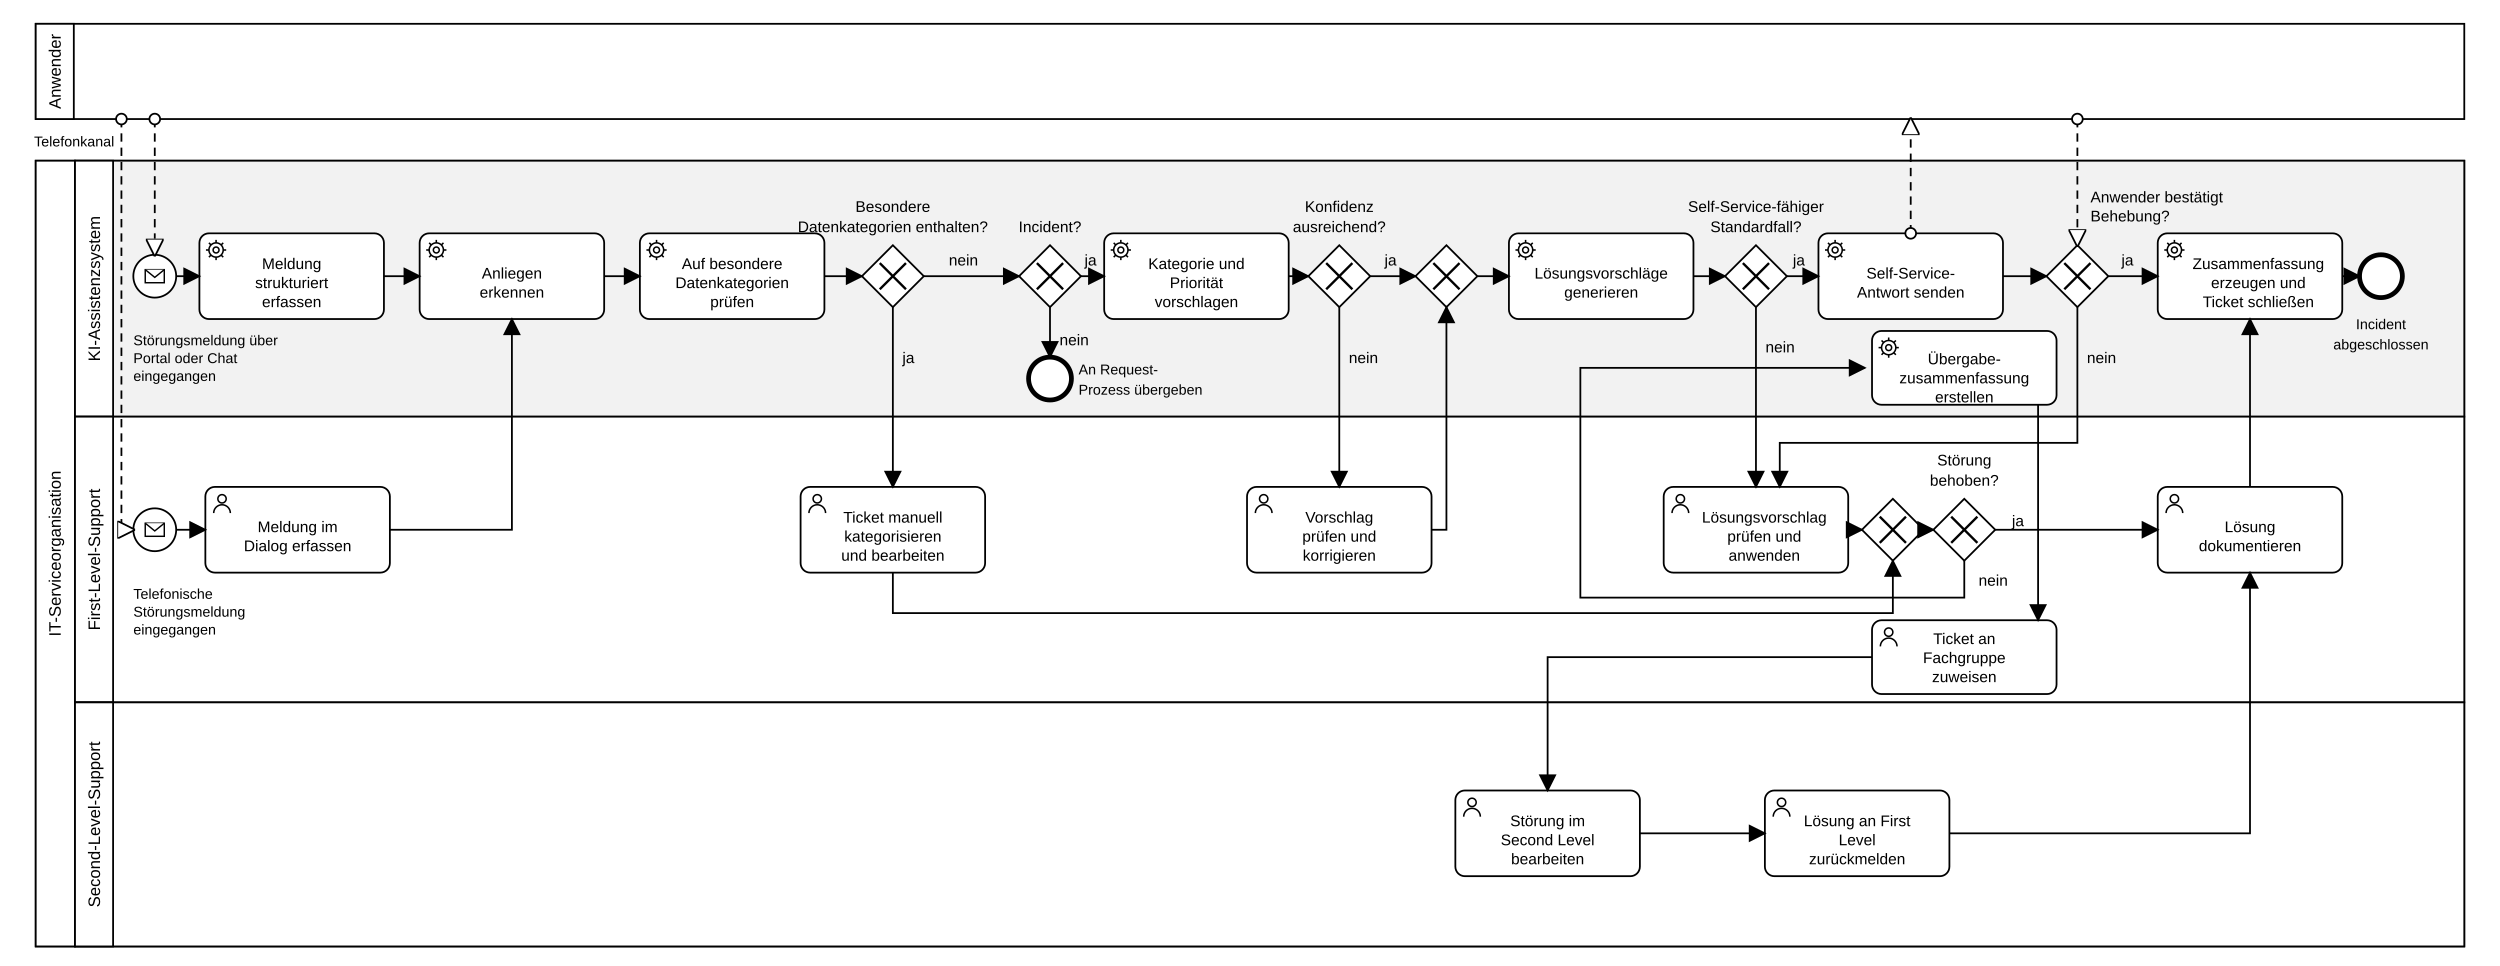
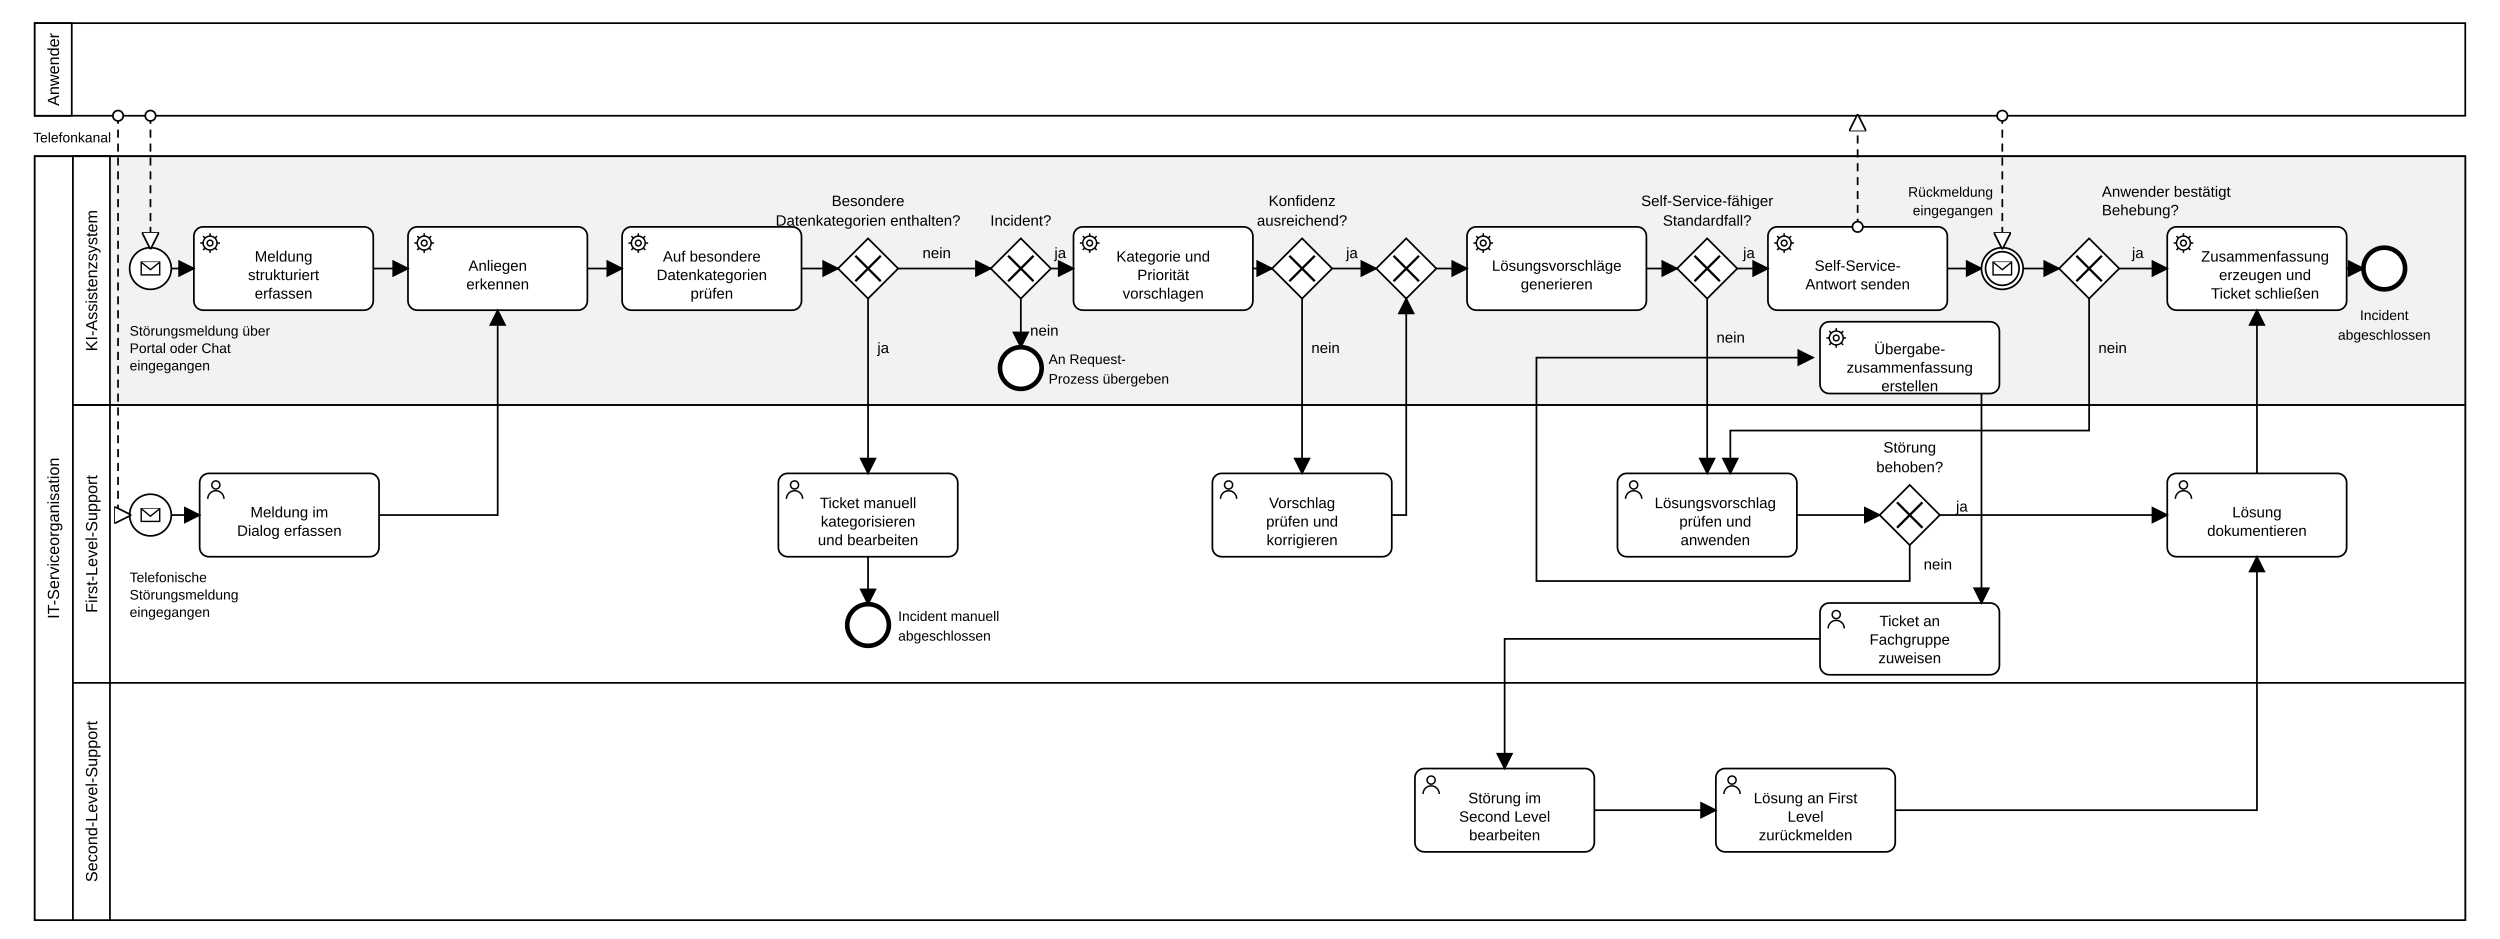
- <svg xmlns="http://www.w3.org/2000/svg" width="2100" height="811" viewBox="0 0 2100 811" font-family="Arial, Helvetica, sans-serif" font-size="14">
-   <rect width="2100" height="860" fill="white" />
+ <svg xmlns="http://www.w3.org/2000/svg" width="2160" height="811" viewBox="0 0 2160 811" font-family="Arial, Helvetica, sans-serif" font-size="14">
+   <rect width="2160" height="860" fill="white" />
  <defs>
    <marker id="arr" markerWidth="10" markerHeight="10" refX="9" refY="5" orient="auto">
      <path d="M0,0 L10,5 L0,10 z" fill="#000" />
    </marker>
    <marker id="arro" markerWidth="10" markerHeight="10" refX="9" refY="5" orient="auto">
      <path d="M0,0 L10,5 L0,10 z" fill="white" stroke="#000" />
    </marker>
    <marker id="dot" markerWidth="8" markerHeight="8" refX="4" refY="4" orient="auto">
      <circle cx="4" cy="4" r="3" fill="white" stroke="#000" />
    </marker>
  </defs>
-   <rect x="30" y="20" width="2040" height="80" rx="0" fill="white" stroke="#000" stroke-width="1.5" />
+   <rect x="30" y="20" width="2100" height="80" rx="0" fill="white" stroke="#000" stroke-width="1.5" />
  <rect x="30" y="20" width="32" height="80" rx="0" fill="white" stroke="#000" stroke-width="1.5" />
  <text x="46" y="65.0" text-anchor="middle" font-size="14" style="" transform="rotate(-90 46 60.0)">Anwender</text>
-   <rect x="30" y="135" width="2040" height="660" rx="0" fill="white" stroke="#000" stroke-width="1.5" />
+   <rect x="30" y="135" width="2100" height="660" rx="0" fill="white" stroke="#000" stroke-width="1.5" />
  <rect x="30" y="135" width="33" height="660" rx="0" fill="white" stroke="#000" stroke-width="1.5" />
  <text x="46" y="470.0" text-anchor="middle" font-size="14" style="" transform="rotate(-90 46 465.0)">IT-Serviceorganisation</text>
-   <rect x="63" y="135" width="2007" height="215" fill="#f2f2f2" stroke="#000" stroke-width="1.5" />
+   <rect x="63" y="135" width="2067" height="215" fill="#f2f2f2" stroke="#000" stroke-width="1.5" />
  <rect x="63" y="135" width="32" height="215" rx="0" fill="white" stroke="#000" stroke-width="1.5" />
  <text x="79" y="247.5" text-anchor="middle" font-size="14" style="" transform="rotate(-90 79 242.5)">KI-Assistenzsystem</text>
-   <rect x="63" y="350" width="2007" height="240" fill="white" stroke="#000" stroke-width="1.5" />
+   <rect x="63" y="350" width="2067" height="240" fill="white" stroke="#000" stroke-width="1.5" />
  <rect x="63" y="350" width="32" height="240" rx="0" fill="white" stroke="#000" stroke-width="1.5" />
  <text x="79" y="475.0" text-anchor="middle" font-size="14" style="" transform="rotate(-90 79 470.0)">First-Level-Support</text>
-   <rect x="63" y="590" width="2007" height="205" fill="white" stroke="#000" stroke-width="1.5" />
+   <rect x="63" y="590" width="2067" height="205" fill="white" stroke="#000" stroke-width="1.5" />
  <rect x="63" y="590" width="32" height="205" rx="0" fill="white" stroke="#000" stroke-width="1.5" />
  <text x="79" y="697.5" text-anchor="middle" font-size="14" style="" transform="rotate(-90 79 692.5)">Second-Level-Support</text>
  <rect x="167.5" y="196.0" width="155" height="72" rx="8" fill="white" stroke="#000" stroke-width="1.5" />
  <g transform="translate(181.5,210.0)" stroke="#000" stroke-width="1.3" fill="white">
    <circle r="6" />
    <circle r="2.5" />
    <line x1="6.0" y1="0.0" x2="8.5" y2="0.0" />
    <line x1="4.243" y1="4.243" x2="6.01" y2="6.01" />
    <line x1="7.960769380065197e-06" y1="6" x2="1.127775662175903e-05" y2="8.5" />
    <line x1="-4.243" y1="4.243" x2="-6.01" y2="6.01" />
    <line x1="-6" y1="1.592153876011638e-05" x2="-8.5" y2="2.2555513243498205e-05" />
    <line x1="-4.243" y1="-4.243" x2="-6.01" y2="-6.01" />
    <line x1="-2.388230814280407e-05" y1="-6" x2="-3.383326986897244e-05" y2="-8.5" />
    <line x1="4.243" y1="-4.243" x2="6.01" y2="-6.01" />
  </g>
  <text x="245" y="226.0" text-anchor="middle" font-size="13" style="">Meldung</text>
  <text x="245" y="242.0" text-anchor="middle" font-size="13" style="">strukturiert</text>
  <text x="245" y="258.0" text-anchor="middle" font-size="13" style="">erfassen</text>
  <rect x="352.5" y="196.0" width="155" height="72" rx="8" fill="white" stroke="#000" stroke-width="1.5" />
  <g transform="translate(366.5,210.0)" stroke="#000" stroke-width="1.3" fill="white">
    <circle r="6" />
    <circle r="2.5" />
    <line x1="6.0" y1="0.0" x2="8.5" y2="0.0" />
    <line x1="4.243" y1="4.243" x2="6.01" y2="6.01" />
    <line x1="7.960769380065197e-06" y1="6" x2="1.127775662175903e-05" y2="8.5" />
    <line x1="-4.243" y1="4.243" x2="-6.01" y2="6.01" />
    <line x1="-6" y1="1.592153876011638e-05" x2="-8.5" y2="2.2555513243498205e-05" />
    <line x1="-4.243" y1="-4.243" x2="-6.01" y2="-6.01" />
    <line x1="-2.388230814280407e-05" y1="-6" x2="-3.383326986897244e-05" y2="-8.5" />
    <line x1="4.243" y1="-4.243" x2="6.01" y2="-6.01" />
  </g>
  <text x="430" y="234.0" text-anchor="middle" font-size="13" style="">Anliegen</text>
  <text x="430" y="250.0" text-anchor="middle" font-size="13" style="">erkennen</text>
  <rect x="537.5" y="196.0" width="155" height="72" rx="8" fill="white" stroke="#000" stroke-width="1.5" />
  <g transform="translate(551.5,210.0)" stroke="#000" stroke-width="1.3" fill="white">
    <circle r="6" />
    <circle r="2.5" />
    <line x1="6.0" y1="0.0" x2="8.5" y2="0.0" />
    <line x1="4.243" y1="4.243" x2="6.01" y2="6.01" />
    <line x1="7.960769380065197e-06" y1="6" x2="1.127775662175903e-05" y2="8.5" />
    <line x1="-4.243" y1="4.243" x2="-6.01" y2="6.01" />
    <line x1="-6" y1="1.592153876011638e-05" x2="-8.5" y2="2.2555513243498205e-05" />
    <line x1="-4.243" y1="-4.243" x2="-6.01" y2="-6.01" />
    <line x1="-2.388230814280407e-05" y1="-6" x2="-3.383326986897244e-05" y2="-8.5" />
    <line x1="4.243" y1="-4.243" x2="6.01" y2="-6.01" />
  </g>
  <text x="615" y="226.0" text-anchor="middle" font-size="13" style="">Auf besondere</text>
  <text x="615" y="242.0" text-anchor="middle" font-size="13" style="">Datenkategorien</text>
  <text x="615" y="258.0" text-anchor="middle" font-size="13" style="">prüfen</text>
  <rect x="927.5" y="196.0" width="155" height="72" rx="8" fill="white" stroke="#000" stroke-width="1.5" />
  <g transform="translate(941.5,210.0)" stroke="#000" stroke-width="1.3" fill="white">
    <circle r="6" />
    <circle r="2.5" />
    <line x1="6.0" y1="0.0" x2="8.5" y2="0.0" />
    <line x1="4.243" y1="4.243" x2="6.01" y2="6.01" />
    <line x1="7.960769380065197e-06" y1="6" x2="1.127775662175903e-05" y2="8.5" />
    <line x1="-4.243" y1="4.243" x2="-6.01" y2="6.01" />
    <line x1="-6" y1="1.592153876011638e-05" x2="-8.5" y2="2.2555513243498205e-05" />
    <line x1="-4.243" y1="-4.243" x2="-6.01" y2="-6.01" />
    <line x1="-2.388230814280407e-05" y1="-6" x2="-3.383326986897244e-05" y2="-8.5" />
    <line x1="4.243" y1="-4.243" x2="6.01" y2="-6.01" />
  </g>
  <text x="1005" y="226.0" text-anchor="middle" font-size="13" style="">Kategorie und</text>
  <text x="1005" y="242.0" text-anchor="middle" font-size="13" style="">Priorität</text>
  <text x="1005" y="258.0" text-anchor="middle" font-size="13" style="">vorschlagen</text>
  <rect x="1267.5" y="196.0" width="155" height="72" rx="8" fill="white" stroke="#000" stroke-width="1.5" />
  <g transform="translate(1281.5,210.0)" stroke="#000" stroke-width="1.3" fill="white">
    <circle r="6" />
    <circle r="2.5" />
    <line x1="6.0" y1="0.0" x2="8.5" y2="0.0" />
    <line x1="4.243" y1="4.243" x2="6.01" y2="6.01" />
    <line x1="7.960769380065197e-06" y1="6" x2="1.127775662175903e-05" y2="8.5" />
    <line x1="-4.243" y1="4.243" x2="-6.01" y2="6.01" />
    <line x1="-6" y1="1.592153876011638e-05" x2="-8.5" y2="2.2555513243498205e-05" />
    <line x1="-4.243" y1="-4.243" x2="-6.01" y2="-6.01" />
    <line x1="-2.388230814280407e-05" y1="-6" x2="-3.383326986897244e-05" y2="-8.5" />
    <line x1="4.243" y1="-4.243" x2="6.01" y2="-6.01" />
  </g>
  <text x="1345" y="234.0" text-anchor="middle" font-size="13" style="">Lösungsvorschläge</text>
  <text x="1345" y="250.0" text-anchor="middle" font-size="13" style="">generieren</text>
  <rect x="1527.5" y="196.0" width="155" height="72" rx="8" fill="white" stroke="#000" stroke-width="1.5" />
  <g transform="translate(1541.5,210.0)" stroke="#000" stroke-width="1.3" fill="white">
    <circle r="6" />
    <circle r="2.5" />
    <line x1="6.0" y1="0.0" x2="8.5" y2="0.0" />
    <line x1="4.243" y1="4.243" x2="6.01" y2="6.01" />
    <line x1="7.960769380065197e-06" y1="6" x2="1.127775662175903e-05" y2="8.5" />
    <line x1="-4.243" y1="4.243" x2="-6.01" y2="6.01" />
    <line x1="-6" y1="1.592153876011638e-05" x2="-8.5" y2="2.2555513243498205e-05" />
    <line x1="-4.243" y1="-4.243" x2="-6.01" y2="-6.01" />
    <line x1="-2.388230814280407e-05" y1="-6" x2="-3.383326986897244e-05" y2="-8.5" />
    <line x1="4.243" y1="-4.243" x2="6.01" y2="-6.01" />
  </g>
  <text x="1605" y="234.0" text-anchor="middle" font-size="13" style="">Self-Service-</text>
  <text x="1605" y="250.0" text-anchor="middle" font-size="13" style="">Antwort senden</text>
-   <rect x="1812.5" y="196.0" width="155" height="72" rx="8" fill="white" stroke="#000" stroke-width="1.5" />
-   <g transform="translate(1826.5,210.0)" stroke="#000" stroke-width="1.3" fill="white">
-     <circle r="6" />
-     <circle r="2.5" />
-     <line x1="6.0" y1="0.0" x2="8.5" y2="0.0" />
-     <line x1="4.243" y1="4.243" x2="6.01" y2="6.01" />
-     <line x1="7.960769380065197e-06" y1="6" x2="1.127775662175903e-05" y2="8.5" />
-     <line x1="-4.243" y1="4.243" x2="-6.01" y2="6.01" />
-     <line x1="-6" y1="1.592153876011638e-05" x2="-8.5" y2="2.2555513243498205e-05" />
-     <line x1="-4.243" y1="-4.243" x2="-6.01" y2="-6.01" />
-     <line x1="-2.388230814280407e-05" y1="-6" x2="-3.383326986897244e-05" y2="-8.5" />
-     <line x1="4.243" y1="-4.243" x2="6.01" y2="-6.01" />
-   </g>
-   <text x="1897" y="226.0" text-anchor="middle" font-size="13" style="">Zusammenfassung</text>
-   <text x="1897" y="242.0" text-anchor="middle" font-size="13" style="">erzeugen und</text>
-   <text x="1897" y="258.0" text-anchor="middle" font-size="13" style="">Ticket schließen</text>
+   <rect x="1872.5" y="196.0" width="155" height="72" rx="8" fill="white" stroke="#000" stroke-width="1.5" />
+   <g transform="translate(1886.5,210.0)" stroke="#000" stroke-width="1.3" fill="white">
+     <circle r="6" />
+     <circle r="2.5" />
+     <line x1="6.0" y1="0.0" x2="8.5" y2="0.0" />
+     <line x1="4.243" y1="4.243" x2="6.01" y2="6.01" />
+     <line x1="7.960769380065197e-06" y1="6" x2="1.127775662175903e-05" y2="8.5" />
+     <line x1="-4.243" y1="4.243" x2="-6.01" y2="6.01" />
+     <line x1="-6" y1="1.592153876011638e-05" x2="-8.5" y2="2.2555513243498205e-05" />
+     <line x1="-4.243" y1="-4.243" x2="-6.01" y2="-6.01" />
+     <line x1="-2.388230814280407e-05" y1="-6" x2="-3.383326986897244e-05" y2="-8.5" />
+     <line x1="4.243" y1="-4.243" x2="6.01" y2="-6.01" />
+   </g>
+   <text x="1957" y="226.0" text-anchor="middle" font-size="13" style="">Zusammenfassung</text>
+   <text x="1957" y="242.0" text-anchor="middle" font-size="13" style="">erzeugen und</text>
+   <text x="1957" y="258.0" text-anchor="middle" font-size="13" style="">Ticket schließen</text>
  <rect x="172.5" y="409.0" width="155" height="72" rx="8" fill="white" stroke="#000" stroke-width="1.5" />
  <g transform="translate(186.5,423.0)" stroke="#000" stroke-width="1.3" fill="white">
    <circle cy="-4" r="3.5" />
    <path d="M-7,8 a7,7 0 0 1 14,0" />
  </g>
  <text x="250" y="447.0" text-anchor="middle" font-size="13" style="">Meldung im</text>
  <text x="250" y="463.0" text-anchor="middle" font-size="13" style="">Dialog erfassen</text>
  <rect x="672.5" y="409.0" width="155" height="72" rx="8" fill="white" stroke="#000" stroke-width="1.5" />
  <g transform="translate(686.5,423.0)" stroke="#000" stroke-width="1.3" fill="white">
    <circle cy="-4" r="3.5" />
    <path d="M-7,8 a7,7 0 0 1 14,0" />
  </g>
  <text x="750" y="439.0" text-anchor="middle" font-size="13" style="">Ticket manuell</text>
  <text x="750" y="455.0" text-anchor="middle" font-size="13" style="">kategorisieren</text>
  <text x="750" y="471.0" text-anchor="middle" font-size="13" style="">und bearbeiten</text>
  <rect x="1047.5" y="409.0" width="155" height="72" rx="8" fill="white" stroke="#000" stroke-width="1.5" />
  <g transform="translate(1061.5,423.0)" stroke="#000" stroke-width="1.3" fill="white">
    <circle cy="-4" r="3.5" />
    <path d="M-7,8 a7,7 0 0 1 14,0" />
  </g>
  <text x="1125" y="439.0" text-anchor="middle" font-size="13" style="">Vorschlag</text>
  <text x="1125" y="455.0" text-anchor="middle" font-size="13" style="">prüfen und</text>
  <text x="1125" y="471.0" text-anchor="middle" font-size="13" style="">korrigieren</text>
  <rect x="1397.5" y="409.0" width="155" height="72" rx="8" fill="white" stroke="#000" stroke-width="1.5" />
  <g transform="translate(1411.5,423.0)" stroke="#000" stroke-width="1.3" fill="white">
    <circle cy="-4" r="3.5" />
    <path d="M-7,8 a7,7 0 0 1 14,0" />
  </g>
  <text x="1482" y="439.0" text-anchor="middle" font-size="13" style="">Lösungsvorschlag</text>
  <text x="1482" y="455.0" text-anchor="middle" font-size="13" style="">prüfen und</text>
  <text x="1482" y="471.0" text-anchor="middle" font-size="13" style="">anwenden</text>
-   <rect x="1812.5" y="409.0" width="155" height="72" rx="8" fill="white" stroke="#000" stroke-width="1.5" />
-   <g transform="translate(1826.5,423.0)" stroke="#000" stroke-width="1.3" fill="white">
-     <circle cy="-4" r="3.5" />
-     <path d="M-7,8 a7,7 0 0 1 14,0" />
-   </g>
-   <text x="1890" y="447.0" text-anchor="middle" font-size="13" style="">Lösung</text>
-   <text x="1890" y="463.0" text-anchor="middle" font-size="13" style="">dokumentieren</text>
+   <rect x="1872.5" y="409.0" width="155" height="72" rx="8" fill="white" stroke="#000" stroke-width="1.5" />
+   <g transform="translate(1886.5,423.0)" stroke="#000" stroke-width="1.3" fill="white">
+     <circle cy="-4" r="3.5" />
+     <path d="M-7,8 a7,7 0 0 1 14,0" />
+   </g>
+   <text x="1950" y="447.0" text-anchor="middle" font-size="13" style="">Lösung</text>
+   <text x="1950" y="463.0" text-anchor="middle" font-size="13" style="">dokumentieren</text>
  <rect x="1572.5" y="521.0" width="155" height="62" rx="8" fill="white" stroke="#000" stroke-width="1.5" />
  <g transform="translate(1586.5,535.0)" stroke="#000" stroke-width="1.3" fill="white">
    <circle cy="-4" r="3.5" />
    <path d="M-7,8 a7,7 0 0 1 14,0" />
  </g>
  <text x="1650" y="541.0" text-anchor="middle" font-size="13" style="">Ticket an</text>
  <text x="1650" y="557.0" text-anchor="middle" font-size="13" style="">Fachgruppe</text>
  <text x="1650" y="573.0" text-anchor="middle" font-size="13" style="">zuweisen</text>
  <rect x="1222.5" y="664.0" width="155" height="72" rx="8" fill="white" stroke="#000" stroke-width="1.5" />
  <g transform="translate(1236.5,678.0)" stroke="#000" stroke-width="1.3" fill="white">
    <circle cy="-4" r="3.5" />
    <path d="M-7,8 a7,7 0 0 1 14,0" />
  </g>
  <text x="1300" y="694.0" text-anchor="middle" font-size="13" style="">Störung im</text>
  <text x="1300" y="710.0" text-anchor="middle" font-size="13" style="">Second Level</text>
  <text x="1300" y="726.0" text-anchor="middle" font-size="13" style="">bearbeiten</text>
  <rect x="1482.5" y="664.0" width="155" height="72" rx="8" fill="white" stroke="#000" stroke-width="1.5" />
  <g transform="translate(1496.5,678.0)" stroke="#000" stroke-width="1.3" fill="white">
    <circle cy="-4" r="3.5" />
    <path d="M-7,8 a7,7 0 0 1 14,0" />
  </g>
  <text x="1560" y="694.0" text-anchor="middle" font-size="13" style="">Lösung an First</text>
  <text x="1560" y="710.0" text-anchor="middle" font-size="13" style="">Level</text>
  <text x="1560" y="726.0" text-anchor="middle" font-size="13" style="">zurückmelden</text>
  <polygon points="750,206.0 776.0,232 750,258.0 724.0,232" fill="white" stroke="#000" stroke-width="1.5" />
  <path d="M739,221 L761,243 M761,221 L739,243" stroke="#000" stroke-width="2" />
  <text x="750" y="178.0" text-anchor="middle" font-size="13" style="">Besondere</text>
  <text x="750" y="195.0" text-anchor="middle" font-size="13" style="">Datenkategorien enthalten?</text>
  <polygon points="882,206.0 908.0,232 882,258.0 856.0,232" fill="white" stroke="#000" stroke-width="1.5" />
  <path d="M871,221 L893,243 M893,221 L871,243" stroke="#000" stroke-width="2" />
  <text x="882" y="195.0" text-anchor="middle" font-size="13" style="">Incident?</text>
  <polygon points="1125,206.0 1151.0,232 1125,258.0 1099.0,232" fill="white" stroke="#000" stroke-width="1.5" />
  <path d="M1114,221 L1136,243 M1136,221 L1114,243" stroke="#000" stroke-width="2" />
  <text x="1125" y="178.0" text-anchor="middle" font-size="13" style="">Konfidenz</text>
  <text x="1125" y="195.0" text-anchor="middle" font-size="13" style="">ausreichend?</text>
  <polygon points="1215,206.0 1241.0,232 1215,258.0 1189.0,232" fill="white" stroke="#000" stroke-width="1.5" />
  <path d="M1204,221 L1226,243 M1226,221 L1204,243" stroke="#000" stroke-width="2" />
  <polygon points="1475,206.0 1501.0,232 1475,258.0 1449.0,232" fill="white" stroke="#000" stroke-width="1.5" />
  <path d="M1464,221 L1486,243 M1486,221 L1464,243" stroke="#000" stroke-width="2" />
  <text x="1475" y="178.0" text-anchor="middle" font-size="13" style="">Self-Service-fähiger</text>
  <text x="1475" y="195.0" text-anchor="middle" font-size="13" style="">Standardfall?</text>
-   <polygon points="1745,206.0 1771.0,232 1745,258.0 1719.0,232" fill="white" stroke="#000" stroke-width="1.5" />
-   <path d="M1734,221 L1756,243 M1756,221 L1734,243" stroke="#000" stroke-width="2" />
-   <text x="1756" y="170.0" text-anchor="start" font-size="13" style="">Anwender bestätigt</text>
-   <text x="1756" y="186.0" text-anchor="start" font-size="13" style="">Behebung?</text>
-   <polygon points="1590,419.0 1616.0,445 1590,471.0 1564.0,445" fill="white" stroke="#000" stroke-width="1.5" />
-   <path d="M1579,434 L1601,456 M1601,434 L1579,456" stroke="#000" stroke-width="2" />
+   <polygon points="1805,206.0 1831.0,232 1805,258.0 1779.0,232" fill="white" stroke="#000" stroke-width="1.5" />
+   <path d="M1794,221 L1816,243 M1816,221 L1794,243" stroke="#000" stroke-width="2" />
+   <text x="1816" y="170.0" text-anchor="start" font-size="13" style="">Anwender bestätigt</text>
+   <text x="1816" y="186.0" text-anchor="start" font-size="13" style="">Behebung?</text>
  <polygon points="1650,419.0 1676.0,445 1650,471.0 1624.0,445" fill="white" stroke="#000" stroke-width="1.5" />
  <path d="M1639,434 L1661,456 M1661,434 L1639,456" stroke="#000" stroke-width="2" />
  <text x="1650" y="391.0" text-anchor="middle" font-size="13" style="">Störung</text>
  <text x="1650" y="408.0" text-anchor="middle" font-size="13" style="">behoben?</text>
  <circle cx="130" cy="232" r="18" fill="white" stroke="#000" stroke-width="1.5" />
  <g transform="translate(130,232)" stroke="#000" stroke-width="1.2" fill="white">
    <rect x="-8" y="-5.5" width="16" height="11" />
    <path d="M-8,-5.5 L0,1 L8,-5.5" />
  </g>
  <text x="112" y="290.0" text-anchor="start" font-size="12" style="">Störungsmeldung über</text>
  <text x="112" y="305.0" text-anchor="start" font-size="12" style="">Portal oder Chat</text>
  <text x="112" y="320.0" text-anchor="start" font-size="12" style="">eingegangen</text>
  <circle cx="130" cy="445" r="18" fill="white" stroke="#000" stroke-width="1.5" />
  <g transform="translate(130,445)" stroke="#000" stroke-width="1.2" fill="white">
    <rect x="-8" y="-5.5" width="16" height="11" />
    <path d="M-8,-5.5 L0,1 L8,-5.5" />
  </g>
  <text x="112" y="503.0" text-anchor="start" font-size="12" style="">Telefonische</text>
  <text x="112" y="518.0" text-anchor="start" font-size="12" style="">Störungsmeldung</text>
  <text x="112" y="533.0" text-anchor="start" font-size="12" style="">eingegangen</text>
-   <circle cx="2000" cy="232" r="18" fill="white" stroke="#000" stroke-width="4" />
-   <text x="2000" y="276.5" text-anchor="middle" font-size="12" style="">Incident</text>
-   <text x="2000" y="293.5" text-anchor="middle" font-size="12" style="">abgeschlossen</text>
+   <circle cx="2060" cy="232" r="18" fill="white" stroke="#000" stroke-width="4" />
+   <text x="2060" y="276.5" text-anchor="middle" font-size="12" style="">Incident</text>
+   <text x="2060" y="293.5" text-anchor="middle" font-size="12" style="">abgeschlossen</text>
  <circle cx="882" cy="318" r="18" fill="white" stroke="#000" stroke-width="4" />
  <text x="906" y="314.5" text-anchor="start" font-size="12" style="">An Request-</text>
  <text x="906" y="331.5" text-anchor="start" font-size="12" style="">Prozess übergeben</text>
  <path d="M148,232 L167.5,232" fill="none" stroke="#000" stroke-width="1.5" marker-end="url(#arr)" />
  <path d="M322.5,232 L352.5,232" fill="none" stroke="#000" stroke-width="1.5" marker-end="url(#arr)" />
  <path d="M507.5,232 L537.5,232" fill="none" stroke="#000" stroke-width="1.5" marker-end="url(#arr)" />
  <path d="M692.5,232 L724.0,232" fill="none" stroke="#000" stroke-width="1.5" marker-end="url(#arr)" />
  <path d="M776.0,232 L856.0,232" fill="none" stroke="#000" stroke-width="1.5" marker-end="url(#arr)" />
  <text x="797" y="223.0" text-anchor="start" font-size="13" style="">nein</text>
  <path d="M750,258.0 L750,409.0" fill="none" stroke="#000" stroke-width="1.5" marker-end="url(#arr)" />
  <text x="758" y="305.0" text-anchor="start" font-size="13" style="">ja</text>
  <path d="M908.0,232 L927.5,232" fill="none" stroke="#000" stroke-width="1.5" marker-end="url(#arr)" />
  <text x="911" y="223.0" text-anchor="start" font-size="13" style="">ja</text>
  <path d="M882,258.0 L882,300" fill="none" stroke="#000" stroke-width="1.5" marker-end="url(#arr)" />
  <text x="890" y="290.0" text-anchor="start" font-size="13" style="">nein</text>
  <path d="M1082.5,232 L1099.0,232" fill="none" stroke="#000" stroke-width="1.5" marker-end="url(#arr)" />
  <path d="M1151.0,232 L1189.0,232" fill="none" stroke="#000" stroke-width="1.5" marker-end="url(#arr)" />
  <text x="1163" y="223.0" text-anchor="start" font-size="13" style="">ja</text>
  <path d="M1125,258.0 L1125,409.0" fill="none" stroke="#000" stroke-width="1.5" marker-end="url(#arr)" />
  <text x="1133" y="305.0" text-anchor="start" font-size="13" style="">nein</text>
  <path d="M1202.5,445 L1215,445 L1215,258.0" fill="none" stroke="#000" stroke-width="1.5" marker-end="url(#arr)" />
  <path d="M1241.0,232 L1267.5,232" fill="none" stroke="#000" stroke-width="1.5" marker-end="url(#arr)" />
  <path d="M1422.5,232 L1449.0,232" fill="none" stroke="#000" stroke-width="1.5" marker-end="url(#arr)" />
  <path d="M1501.0,232 L1527.5,232" fill="none" stroke="#000" stroke-width="1.5" marker-end="url(#arr)" />
  <text x="1506" y="223.0" text-anchor="start" font-size="13" style="">ja</text>
  <path d="M1475,258.0 L1475,409.0" fill="none" stroke="#000" stroke-width="1.5" marker-end="url(#arr)" />
  <text x="1483" y="296.0" text-anchor="start" font-size="13" style="">nein</text>
-   <path d="M1682.5,232 L1719.0,232" fill="none" stroke="#000" stroke-width="1.5" marker-end="url(#arr)" />
-   <path d="M1771.0,232 L1812.5,232" fill="none" stroke="#000" stroke-width="1.5" marker-end="url(#arr)" />
-   <text x="1782" y="223.0" text-anchor="start" font-size="13" style="">ja</text>
-   <path d="M1745,258.0 L1745,372 L1495,372 L1495,409.0" fill="none" stroke="#000" stroke-width="1.5" marker-end="url(#arr)" />
-   <text x="1753" y="305.0" text-anchor="start" font-size="13" style="">nein</text>
-   <path d="M1967.5,232 L1982,232" fill="none" stroke="#000" stroke-width="1.5" marker-end="url(#arr)" />
-   <path d="M1552.5,445 L1564.0,445" fill="none" stroke="#000" stroke-width="1.5" marker-end="url(#arr)" />
-   <path d="M1616.0,445 L1624.0,445" fill="none" stroke="#000" stroke-width="1.5" marker-end="url(#arr)" />
-   <path d="M1676.0,445 L1812.5,445" fill="none" stroke="#000" stroke-width="1.5" marker-end="url(#arr)" />
+   <path d="M1682.5,232 L1712,232" fill="none" stroke="#000" stroke-width="1.5" marker-end="url(#arr)" />
+   <path d="M1748,232 L1779.0,232" fill="none" stroke="#000" stroke-width="1.5" marker-end="url(#arr)" />
+   <circle cx="1730" cy="232" r="18" fill="white" stroke="#000" stroke-width="1.5" />
+   <circle cx="1730" cy="232" r="14.5" fill="white" stroke="#000" stroke-width="1.5" />
+   <g transform="translate(1730,232)" stroke="#000" stroke-width="1.2" fill="white">
+     <rect x="-8" y="-5.5" width="16" height="11" />
+     <path d="M-8,-5.5 L0,1 L8,-5.5" />
+   </g>
+   <text x="1722" y="170.0" text-anchor="end" font-size="12" style="">Rückmeldung</text>
+   <text x="1722" y="186.0" text-anchor="end" font-size="12" style="">eingegangen</text>
+   <path d="M1831.0,232 L1872.5,232" fill="none" stroke="#000" stroke-width="1.5" marker-end="url(#arr)" />
+   <text x="1842" y="223.0" text-anchor="start" font-size="13" style="">ja</text>
+   <path d="M1805,258.0 L1805,372 L1495,372 L1495,409.0" fill="none" stroke="#000" stroke-width="1.5" marker-end="url(#arr)" />
+   <text x="1813" y="305.0" text-anchor="start" font-size="13" style="">nein</text>
+   <path d="M2027.5,232 L2042,232" fill="none" stroke="#000" stroke-width="1.5" marker-end="url(#arr)" />
+   <path d="M1552.5,445 L1624.0,445" fill="none" stroke="#000" stroke-width="1.5" marker-end="url(#arr)" />
+   <path d="M1676.0,445 L1872.5,445" fill="none" stroke="#000" stroke-width="1.5" marker-end="url(#arr)" />
  <text x="1690" y="442.0" text-anchor="start" font-size="13" style="">ja</text>
  <path d="M1650,471.0 L1650,502 L1327.5,502 L1327.5,309 L1566.5,309" fill="none" stroke="#000" stroke-width="1.5" marker-end="url(#arr)" />
  <path d="M1712,340 L1712,521" fill="none" stroke="#000" stroke-width="1.5" marker-end="url(#arr)" />
  <rect x="1572.5" y="278.0" width="155" height="62" rx="8" fill="white" stroke="#000" stroke-width="1.5" />
  <g transform="translate(1586.5,292.0)" stroke="#000" stroke-width="1.3" fill="white">
    <circle r="6" />
    <circle r="2.5" />
    <line x1="6.0" y1="0.0" x2="8.5" y2="0.0" />
    <line x1="4.243" y1="4.243" x2="6.01" y2="6.01" />
    <line x1="7.960769380065197e-06" y1="6" x2="1.127775662175903e-05" y2="8.5" />
    <line x1="-4.243" y1="4.243" x2="-6.01" y2="6.01" />
    <line x1="-6" y1="1.592153876011638e-05" x2="-8.5" y2="2.2555513243498205e-05" />
    <line x1="-4.243" y1="-4.243" x2="-6.01" y2="-6.01" />
    <line x1="-2.388230814280407e-05" y1="-6" x2="-3.383326986897244e-05" y2="-8.5" />
    <line x1="4.243" y1="-4.243" x2="6.01" y2="-6.01" />
  </g>
  <text x="1650.0" y="306.0" text-anchor="middle" font-size="13">Übergabe-</text>
  <text x="1650.0" y="322.0" text-anchor="middle" font-size="13">zusammenfassung</text>
  <text x="1650.0" y="338.0" text-anchor="middle" font-size="13">erstellen</text>
  <text x="1662" y="492.0" text-anchor="start" font-size="13" style="">nein</text>
  <path d="M1572.5,552 L1300,552 L1300,664.0" fill="none" stroke="#000" stroke-width="1.5" marker-end="url(#arr)" />
  <path d="M1377.5,700 L1482.5,700" fill="none" stroke="#000" stroke-width="1.5" marker-end="url(#arr)" />
-   <path d="M1637.5,700 L1890,700 L1890,481.0" fill="none" stroke="#000" stroke-width="1.5" marker-end="url(#arr)" />
-   <path d="M1890,409.0 L1890,268.0" fill="none" stroke="#000" stroke-width="1.5" marker-end="url(#arr)" />
+   <path d="M1637.5,700 L1950,700 L1950,481.0" fill="none" stroke="#000" stroke-width="1.5" marker-end="url(#arr)" />
+   <path d="M1950,409.0 L1950,268.0" fill="none" stroke="#000" stroke-width="1.5" marker-end="url(#arr)" />
  <path d="M148,445 L172.5,445" fill="none" stroke="#000" stroke-width="1.5" marker-end="url(#arr)" />
  <path d="M327.5,445 L430,445 L430,268.0" fill="none" stroke="#000" stroke-width="1.5" marker-end="url(#arr)" />
-   <path d="M750,481.0 L750,515 L1590,515 L1590,471.0" fill="none" stroke="#000" stroke-width="1.5" marker-end="url(#arr)" />
+   <path d="M750,481.0 L750,522" fill="none" stroke="#000" stroke-width="1.5" marker-end="url(#arr)" />
+   <circle cx="750" cy="540" r="18" fill="white" stroke="#000" stroke-width="4" />
+   <text x="776" y="536.5" text-anchor="start" font-size="12" style="">Incident manuell</text>
+   <text x="776" y="553.5" text-anchor="start" font-size="12" style="">abgeschlossen</text>
  <path d="M130,100 L130,214" fill="none" stroke="#000" stroke-width="1.5" stroke-dasharray="7,5" marker-end="url(#arro)" marker-start="url(#dot)" />
  <path d="M102,100 L102,445 L112,445" fill="none" stroke="#000" stroke-width="1.5" stroke-dasharray="7,5" marker-end="url(#arro)" marker-start="url(#dot)" />
  <path d="M1605,196.0 L1605,100" fill="none" stroke="#000" stroke-width="1.5" stroke-dasharray="7,5" marker-end="url(#arro)" marker-start="url(#dot)" />
-   <path d="M1745,100 L1745,206.0" fill="none" stroke="#000" stroke-width="1.5" stroke-dasharray="7,5" marker-end="url(#arro)" marker-start="url(#dot)" />
+   <path d="M1730,100 L1730,214" fill="none" stroke="#000" stroke-width="1.5" stroke-dasharray="7,5" marker-end="url(#arro)" marker-start="url(#dot)" />
  <text x="96" y="123.0" text-anchor="end" font-size="12" style="">Telefonkanal</text>
</svg>
